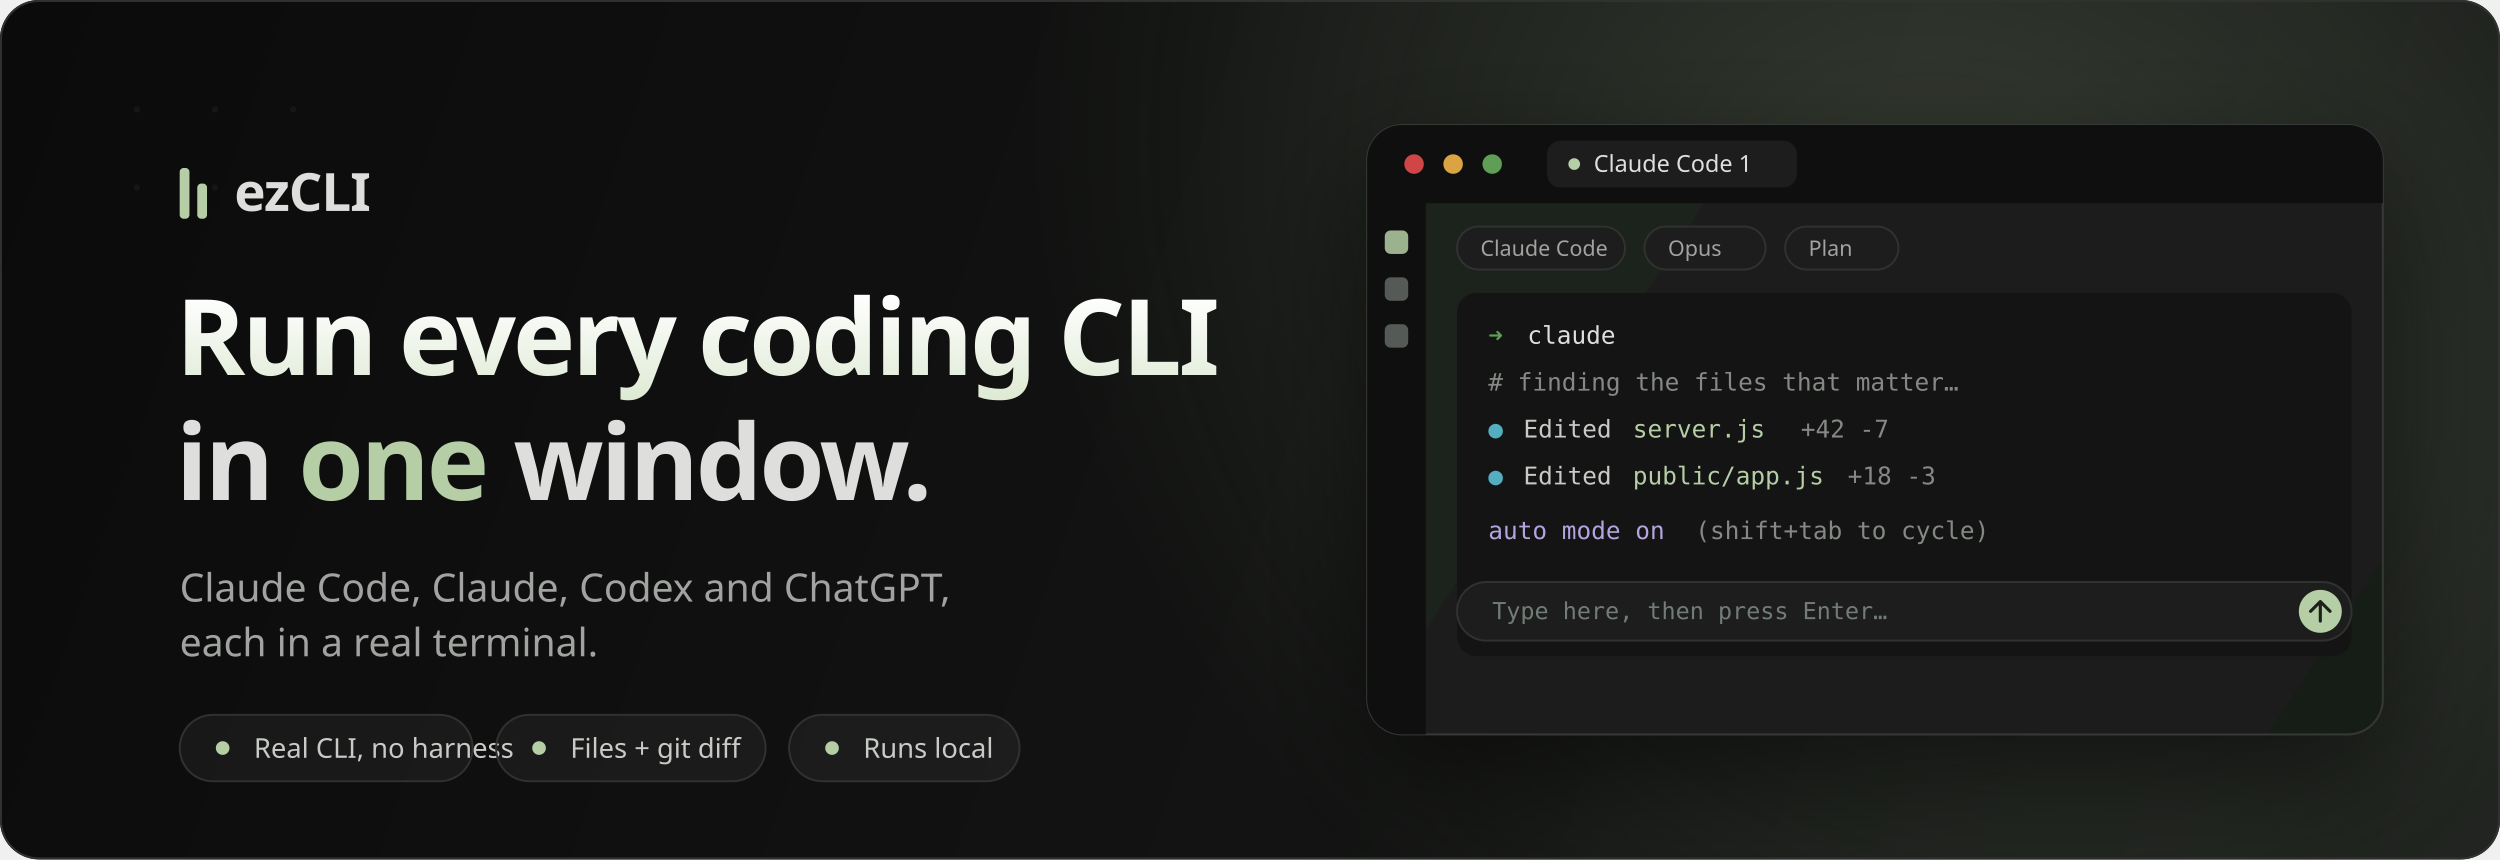
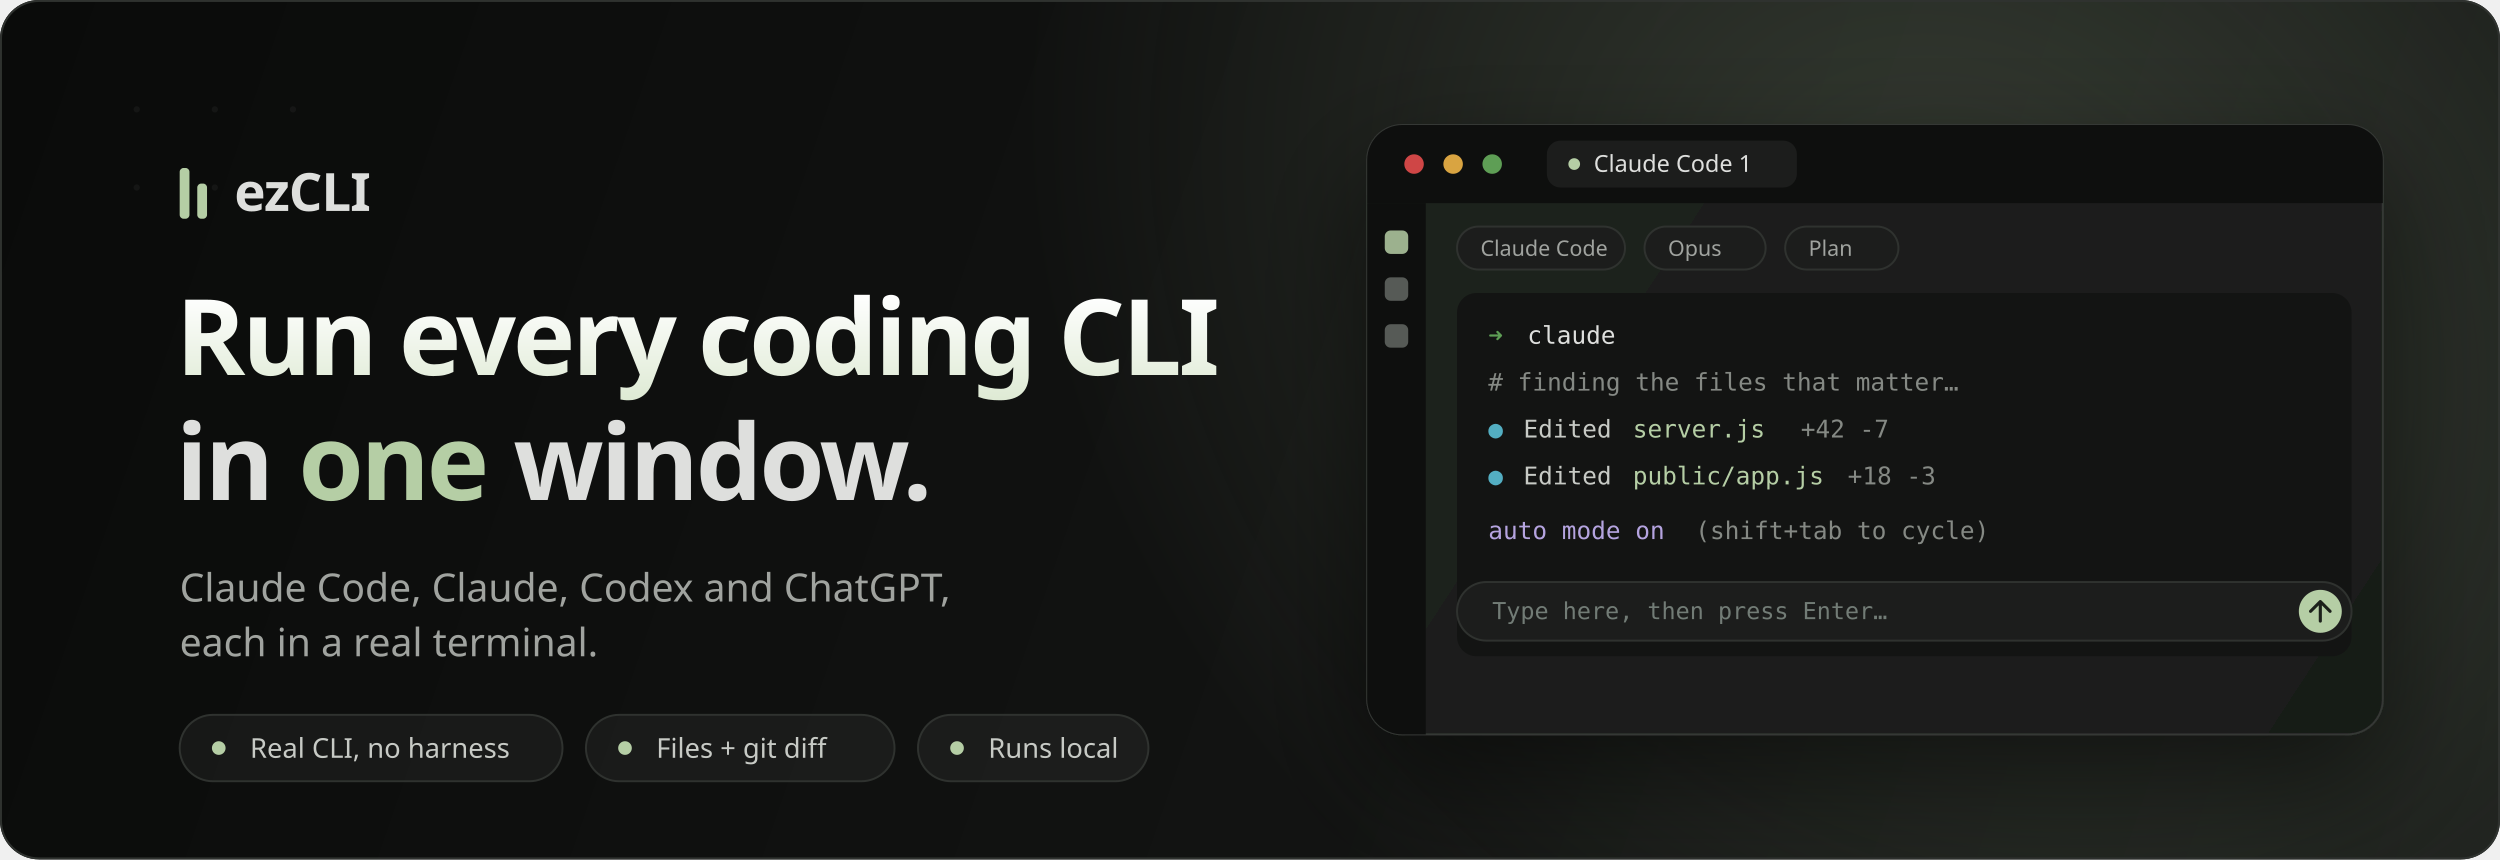
<svg xmlns="http://www.w3.org/2000/svg" width="1280" height="440" viewBox="0 0 1280 440" fill="none" font-family="'Segoe UI', system-ui, -apple-system, sans-serif">
  <defs>
    <linearGradient id="bg" x1="0" y1="0" x2="1280" y2="440" gradientUnits="userSpaceOnUse">
      <stop stop-color="#0a0b0a" />
      <stop offset="0.55" stop-color="#121312" />
      <stop offset="1" stop-color="#171917" />
    </linearGradient>
    <radialGradient id="glow" cx="0" cy="0" r="1" gradientTransform="translate(1010 150) rotate(130) scale(430 520)" gradientUnits="userSpaceOnUse">
      <stop stop-color="#b5cea5" stop-opacity="0.22" />
      <stop offset="1" stop-color="#b5cea5" stop-opacity="0" />
    </radialGradient>
    <linearGradient id="win" x1="720" y1="70" x2="1210" y2="390" gradientUnits="userSpaceOnUse">
      <stop stop-color="#1f211f" />
      <stop offset="1" stop-color="#191b19" />
    </linearGradient>
    <linearGradient id="brandText" x1="92" y1="150" x2="92" y2="215" gradientUnits="userSpaceOnUse">
      <stop stop-color="#ffffff" />
      <stop offset="1" stop-color="#d8e6cc" />
    </linearGradient>
    <filter id="soft" x="-20%" y="-20%" width="140%" height="160%">
      <feDropShadow dx="0" dy="24" stdDeviation="30" flood-color="#000000" flood-opacity="0.55" />
    </filter>
    <clipPath id="winclip">
      <rect x="700" y="64" width="520" height="312" rx="18" />
    </clipPath>
  </defs>
  <rect width="1280" height="440" rx="20" fill="url(#bg)" />
  <rect width="1280" height="440" rx="20" fill="url(#glow)" />
  <rect x="0.5" y="0.5" width="1279" height="439" rx="19.5" stroke="#2f322f" />
  <g fill="#ffffff" opacity="0.04">
    <circle cx="70" cy="56" r="1.6" />
    <circle cx="110" cy="56" r="1.6" />
    <circle cx="150" cy="56" r="1.6" />
    <circle cx="70" cy="96" r="1.6" />
    <circle cx="110" cy="96" r="1.6" />
    <circle cx="150" cy="96" r="1.6" />
  </g>
  <g transform="translate(92 86)">
    <rect x="0" y="0" width="5" height="26" rx="2" fill="#b5cea5" />
    <rect x="9" y="8" width="5" height="18" rx="2" fill="#b5cea5" />
    <text x="28" y="22" font-size="27" font-weight="700" fill="#dedfdd" letter-spacing="-0.5">ezCLI</text>
  </g>
  <text x="90" y="192" font-size="54" font-weight="600" letter-spacing="-1.6" fill="url(#brandText)">Run every coding CLI</text>
  <text x="90" y="256" font-size="54" font-weight="600" letter-spacing="-1.6" fill="#dedfdd">in <tspan fill="#b5cea5">one</tspan> window.</text>
  <text x="92" y="308" font-size="20" fill="#a0a39f">Claude Code, Claude, Codex and ChatGPT,</text>
  <text x="92" y="336" font-size="20" fill="#a0a39f">each in a real terminal.</text>
  <g font-size="14" fill="#c7cac5">
    <g transform="translate(92 366)">
-       <rect width="150" height="34" rx="17" fill="#ffffff" fill-opacity="0.05" stroke="#2f322f" />
-       <circle cx="22" cy="17" r="3.5" fill="#b5cea5" />
-       <text x="38" y="22">Real CLI, no harness</text>
+       <rect width="196" height="34" rx="17" fill="#ffffff" fill-opacity="0.05" stroke="#2f322f" />
+       <circle cx="20" cy="17" r="3.5" fill="#b5cea5" />
+       <text x="36" y="22">Real CLI, no harness</text>
    </g>
-     <g transform="translate(254 366)">
-       <rect width="138" height="34" rx="17" fill="#ffffff" fill-opacity="0.05" stroke="#2f322f" />
-       <circle cx="22" cy="17" r="3.5" fill="#b5cea5" />
-       <text x="38" y="22">Files + git diff</text>
+     <g transform="translate(300 366)">
+       <rect width="158" height="34" rx="17" fill="#ffffff" fill-opacity="0.05" stroke="#2f322f" />
+       <circle cx="20" cy="17" r="3.5" fill="#b5cea5" />
+       <text x="36" y="22">Files + git diff</text>
    </g>
-     <g transform="translate(404 366)">
+     <g transform="translate(470 366)">
      <rect width="118" height="34" rx="17" fill="#ffffff" fill-opacity="0.05" stroke="#2f322f" />
-       <circle cx="22" cy="17" r="3.5" fill="#b5cea5" />
-       <text x="38" y="22">Runs local</text>
+       <circle cx="20" cy="17" r="3.5" fill="#b5cea5" />
+       <text x="36" y="22">Runs local</text>
    </g>
  </g>
  <g filter="url(#soft)">
    <rect x="700" y="64" width="520" height="312" rx="18" fill="url(#win)" stroke="#343734" />
  </g>
  <g clip-path="url(#winclip)">
    <rect x="700" y="64" width="520" height="40" fill="#0e0f0e" />
    <circle cx="724" cy="84" r="5" fill="#cf4646" />
    <circle cx="744" cy="84" r="5" fill="#d9a441" />
    <circle cx="764" cy="84" r="5" fill="#5e9e55" />
    <rect x="792" y="72" width="128" height="24" rx="7" fill="#1c1d1c" />
    <circle cx="806" cy="84" r="3" fill="#b5cea5" />
    <text x="816" y="88" font-size="12" fill="#dedfdd">Claude Code 1</text>
    <rect x="700" y="104" width="30" height="272" fill="#0e0f0e" />
    <rect x="709" y="118" width="12" height="12" rx="3" fill="#b5cea5" opacity="0.85" />
    <rect x="709" y="142" width="12" height="12" rx="3" fill="#565a56" />
    <rect x="709" y="166" width="12" height="12" rx="3" fill="#565a56" />
    <g transform="translate(746 116)" font-size="11" fill="#a0a39f">
      <rect width="86" height="22" rx="11" fill="#1c1d1c" stroke="#2f322f" />
      <text x="12" y="15">Claude Code</text>
      <rect x="96" width="62" height="22" rx="11" fill="#1c1d1c" stroke="#2f322f" />
      <text x="108" y="15">Opus</text>
      <rect x="168" width="58" height="22" rx="11" fill="#1c1d1c" stroke="#2f322f" />
      <text x="180" y="15">Plan</text>
    </g>
    <rect x="746" y="150" width="458" height="186" rx="10" fill="#131413" />
    <g font-family="'JetBrains Mono', ui-monospace, Consolas, monospace" font-size="12.5">
      <text x="762" y="176" fill="#5e9e55">➜</text>
      <text x="782" y="176" fill="#dedfdd">claude</text>
      <text x="762" y="200" fill="#858984"># finding the files that matter…</text>
      <text x="762" y="224" fill="#53aec2">●</text>
      <text x="780" y="224" fill="#c7cac5">Edited</text>
      <text x="836" y="224" fill="#b5cea5">server.js</text>
      <text x="922" y="224" fill="#858984">+42 -7</text>
      <text x="762" y="248" fill="#53aec2">●</text>
      <text x="780" y="248" fill="#c7cac5">Edited</text>
      <text x="836" y="248" fill="#b5cea5">public/app.js</text>
      <text x="946" y="248" fill="#858984">+18 -3</text>
      <text x="762" y="276" fill="#b5a4e0">auto mode on</text>
      <text x="868" y="276" fill="#858984">(shift+tab to cycle)</text>
    </g>
    <rect x="746" y="298" width="458" height="30" rx="15" fill="#1c1d1c" stroke="#2f322f" />
    <text x="764" y="317" font-size="12" fill="#727c76" font-family="'JetBrains Mono', monospace">Type here, then press Enter…</text>
    <circle cx="1188" cy="313" r="11" fill="#b5cea5" />
    <path d="M1188 318 v-10 M1183 313 l5 -5 l5 5" stroke="#1c211b" stroke-width="1.6" fill="none" stroke-linecap="round" stroke-linejoin="round" />
  </g>
</svg>
